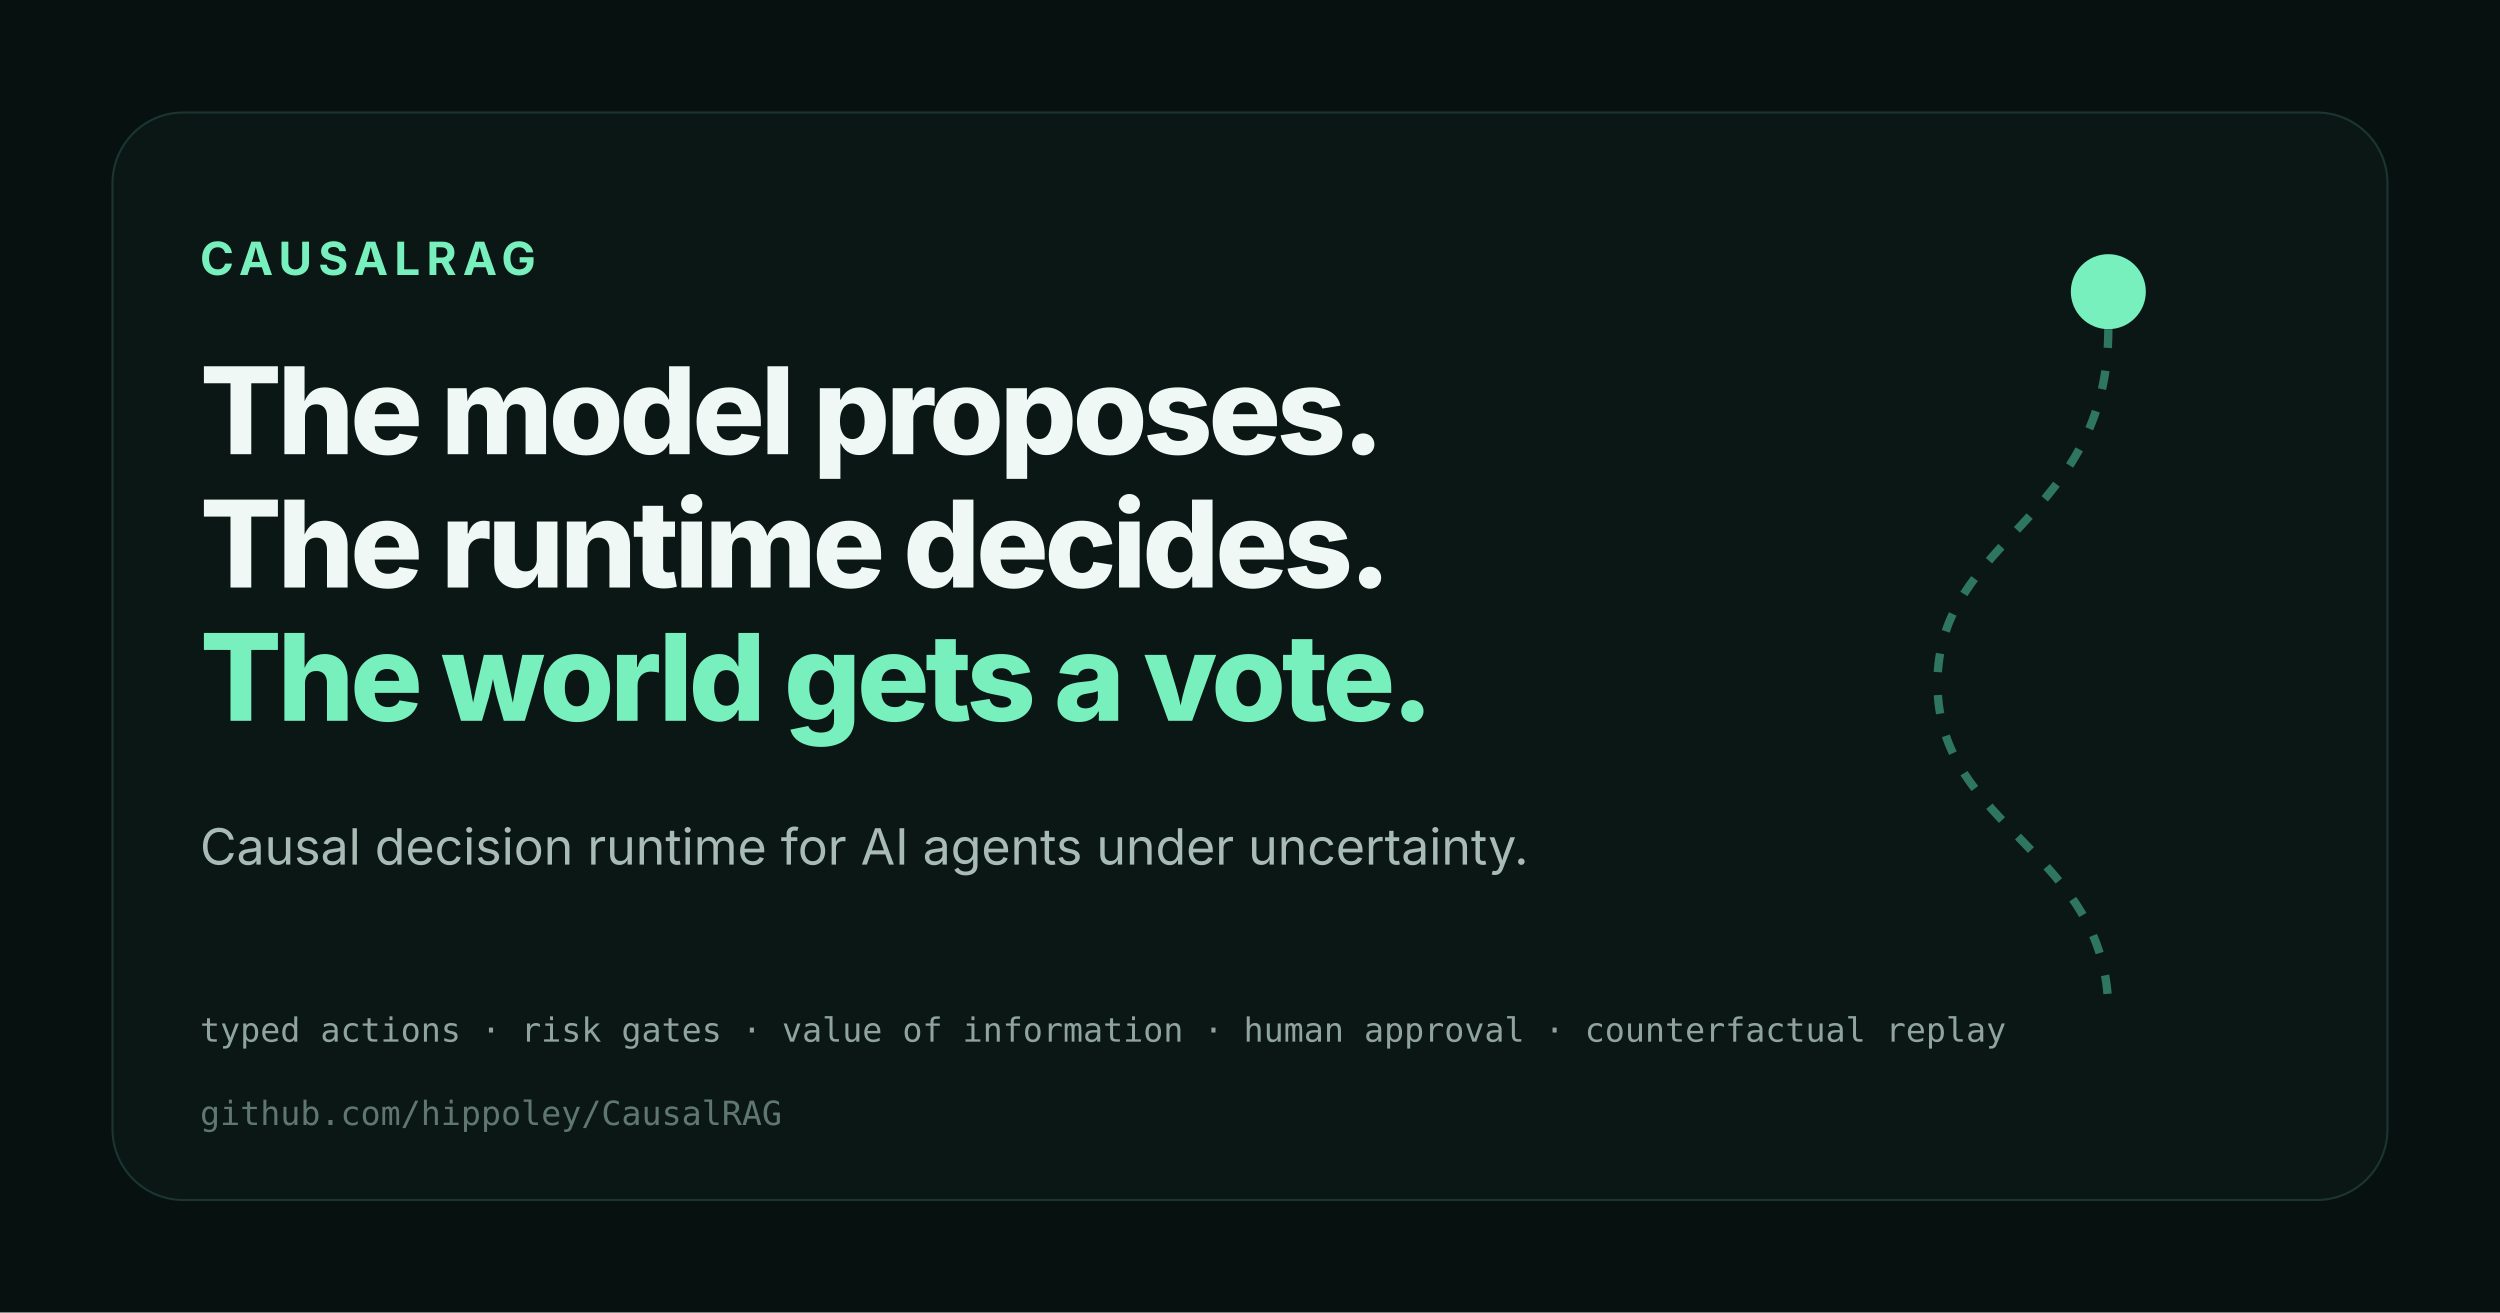
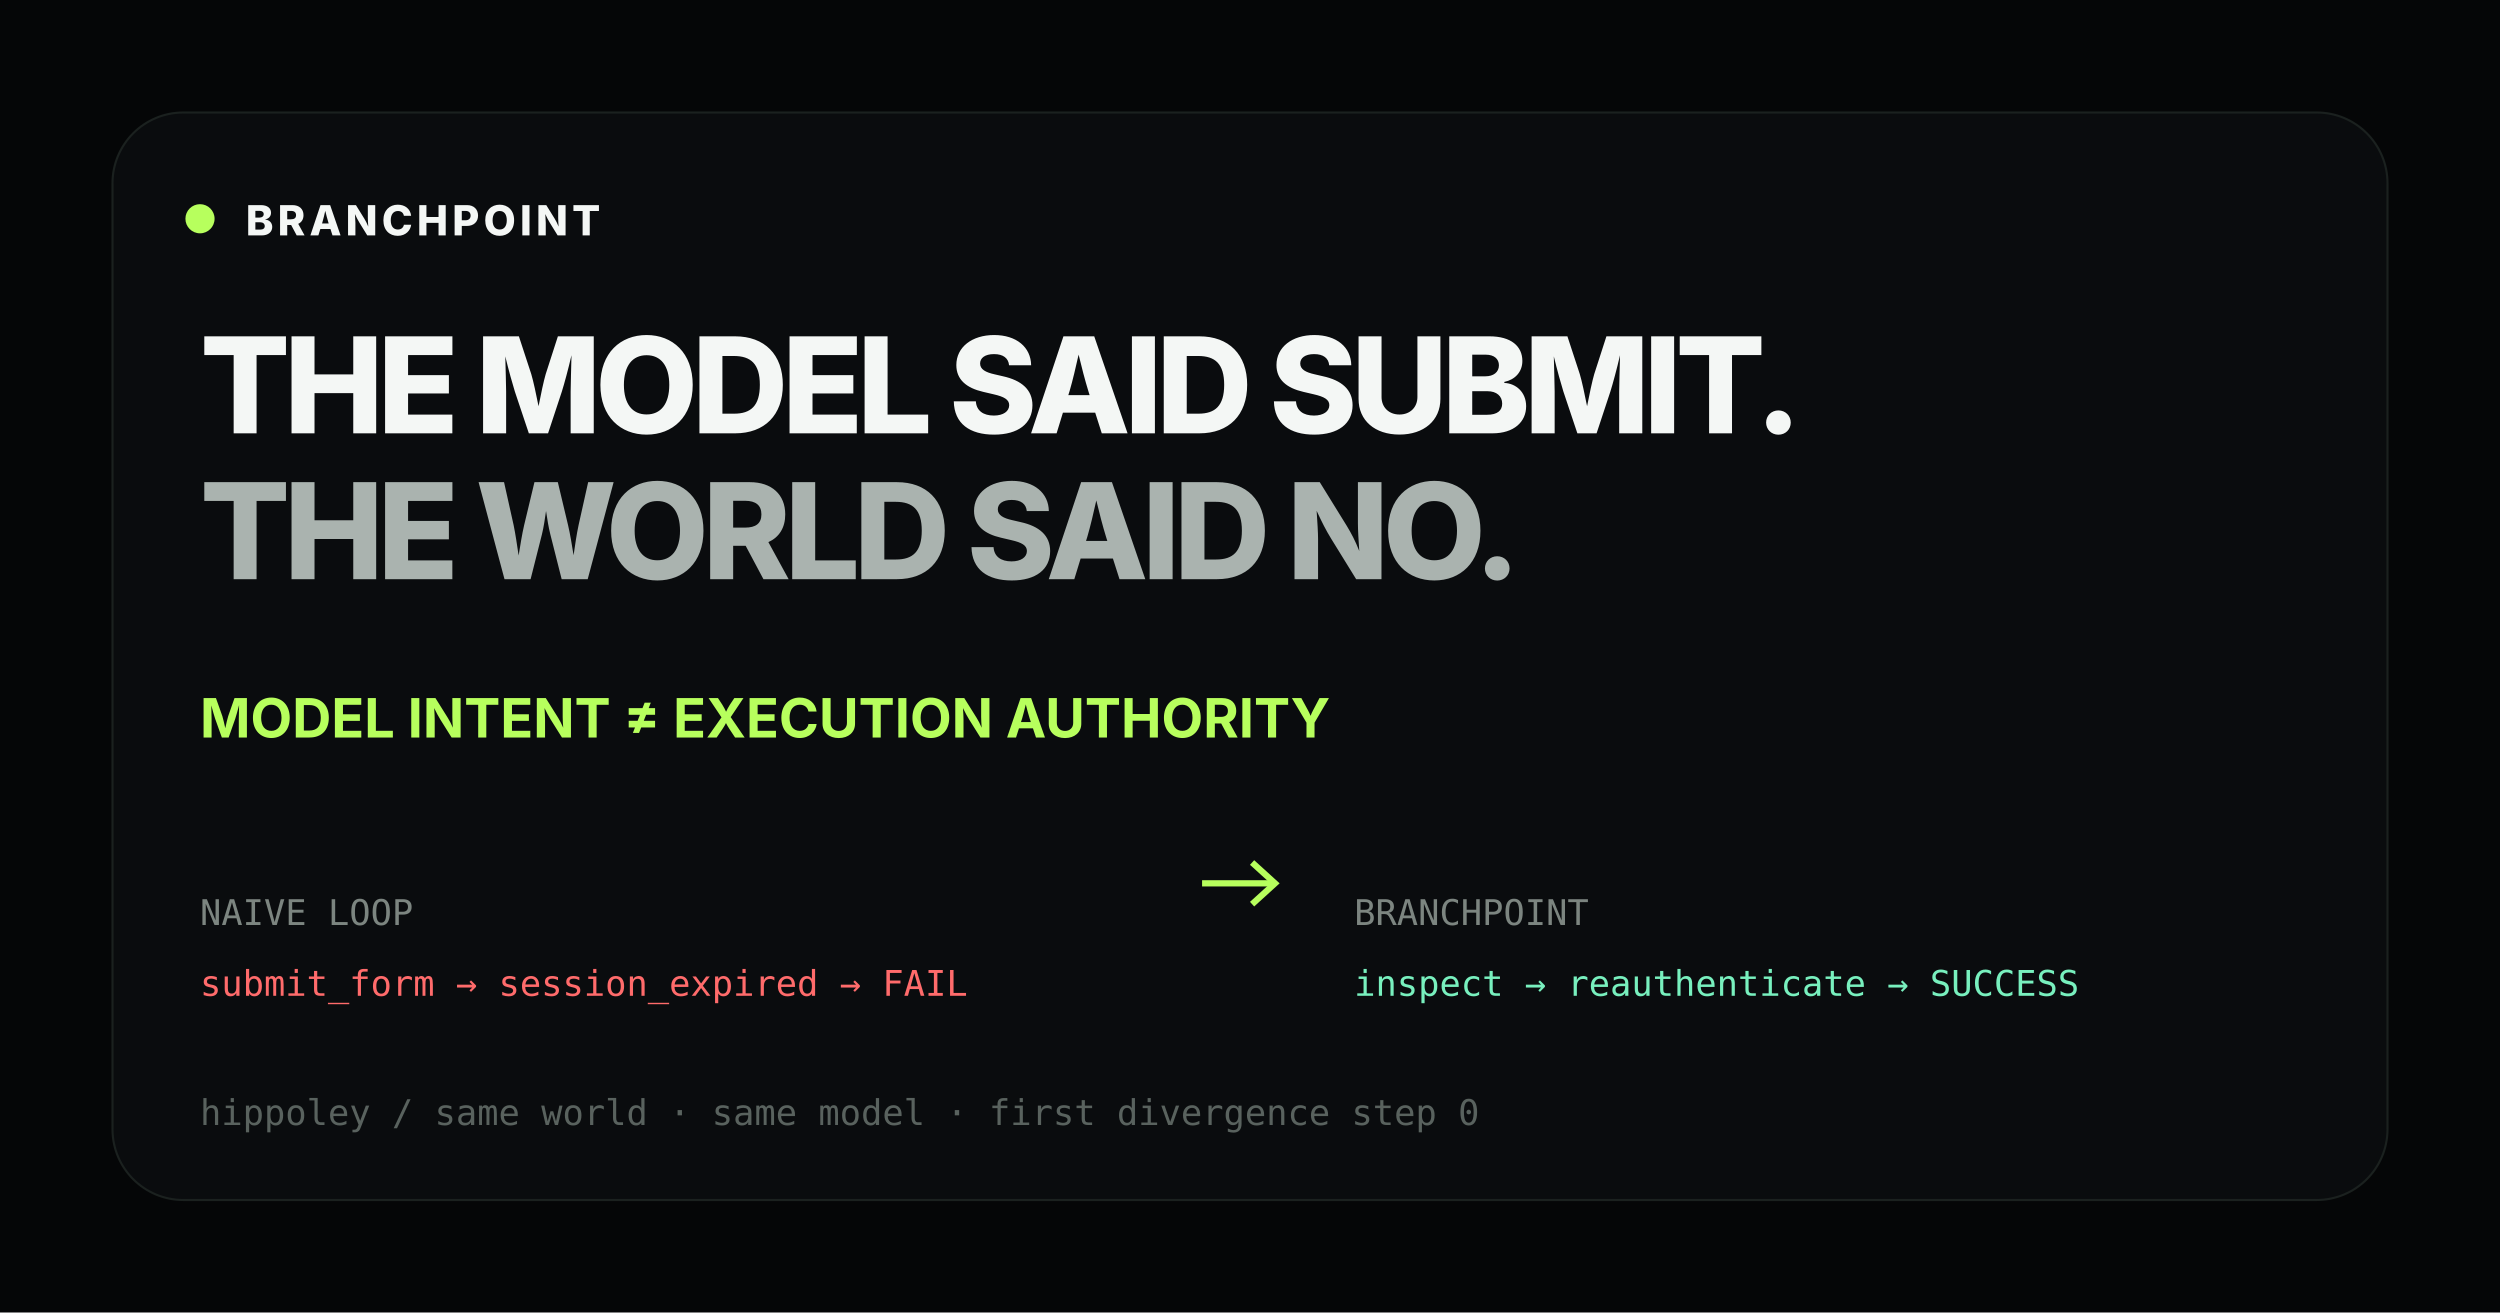
<svg xmlns="http://www.w3.org/2000/svg" width="1200" height="630" viewBox="0 0 1200 630" role="img" aria-labelledby="title desc">
-   <rect width="1200" height="630" fill="#07110f" />
-   <rect x="54" y="54" width="1092" height="522" rx="34" fill="#0b1715" stroke="#1d3530" />
+   <rect width="1200" height="630" fill="#050607" />
+   <rect x="54" y="54" width="1092" height="522" rx="34" fill="#0a0c0e" stroke="#1b211f" />
+   <circle cx="96" cy="105" r="7" fill="#b7ff5d" />
  <g font-family="Inter,Arial,sans-serif">
-     <text x="96" y="132" fill="#78f0be" font-size="22" font-weight="750" letter-spacing="3">CAUSALRAG</text>
-     <text x="96" y="218" fill="#eff8f4" font-size="58" font-weight="780" letter-spacing="-2">The model proposes.</text>
-     <text x="96" y="282" fill="#eff8f4" font-size="58" font-weight="780" letter-spacing="-2">The runtime decides.</text>
-     <text x="96" y="346" fill="#78f0be" font-size="58" font-weight="780" letter-spacing="-2">The world gets a vote.</text>
-     <text x="96" y="415" fill="#a9bbb5" font-size="24">Causal decision runtime for AI agents under uncertainty.</text>
+     <text x="118" y="113" fill="#f4f7f5" font-size="20" font-weight="800" letter-spacing="2">BRANCHPOINT</text>
+     <text x="96" y="208" fill="#f4f7f5" font-size="64" font-weight="820" letter-spacing="-3">THE MODEL SAID SUBMIT.</text>
+     <text x="96" y="278" fill="#aab3af" font-size="64" font-weight="820" letter-spacing="-3">THE WORLD SAID NO.</text>
+     <text x="96" y="354" fill="#b7ff5d" font-size="26" font-weight="700">MODEL INTENT ≠ EXECUTION AUTHORITY</text>
  </g>
-   <g font-family="ui-monospace,SFMono-Regular,Menlo,Monaco,Consolas,monospace" font-size="16">
-     <text x="96" y="500" fill="#90a49e">typed actions · risk gates · value of information · human approval · counterfactual replay</text>
-     <text x="96" y="540" fill="#5f7770">github.com/hippoley/CausalRAG</text>
+   <g font-family="ui-monospace,SFMono-Regular,Menlo,Monaco,Consolas,monospace" font-size="17">
+     <text x="96" y="444" fill="#7c8580">NAIVE LOOP</text>
+     <text x="96" y="478" fill="#ff6b6b">submit_form → session_expired → FAIL</text>
+     <text x="650" y="444" fill="#7c8580">BRANCHPOINT</text>
+     <text x="650" y="478" fill="#78f0be">inspect → reauthenticate → SUCCESS</text>
+     <text x="96" y="540" fill="#59625e">hippoley / same world · same model · first divergence step 0</text>
  </g>
-   <circle cx="1012" cy="140" r="18" fill="#78f0be" />
-   <path d="M1012 158 C1012 250 930 258 930 328 C930 398 1012 408 1012 486" fill="none" stroke="#2f7660" stroke-width="4" stroke-dasharray="9 11" />
+   <path d="M577 424 L611 424" stroke="#b7ff5d" stroke-width="3" />
+   <path d="M601 414 L612 424 L601 434" fill="none" stroke="#b7ff5d" stroke-width="3" />
</svg>
